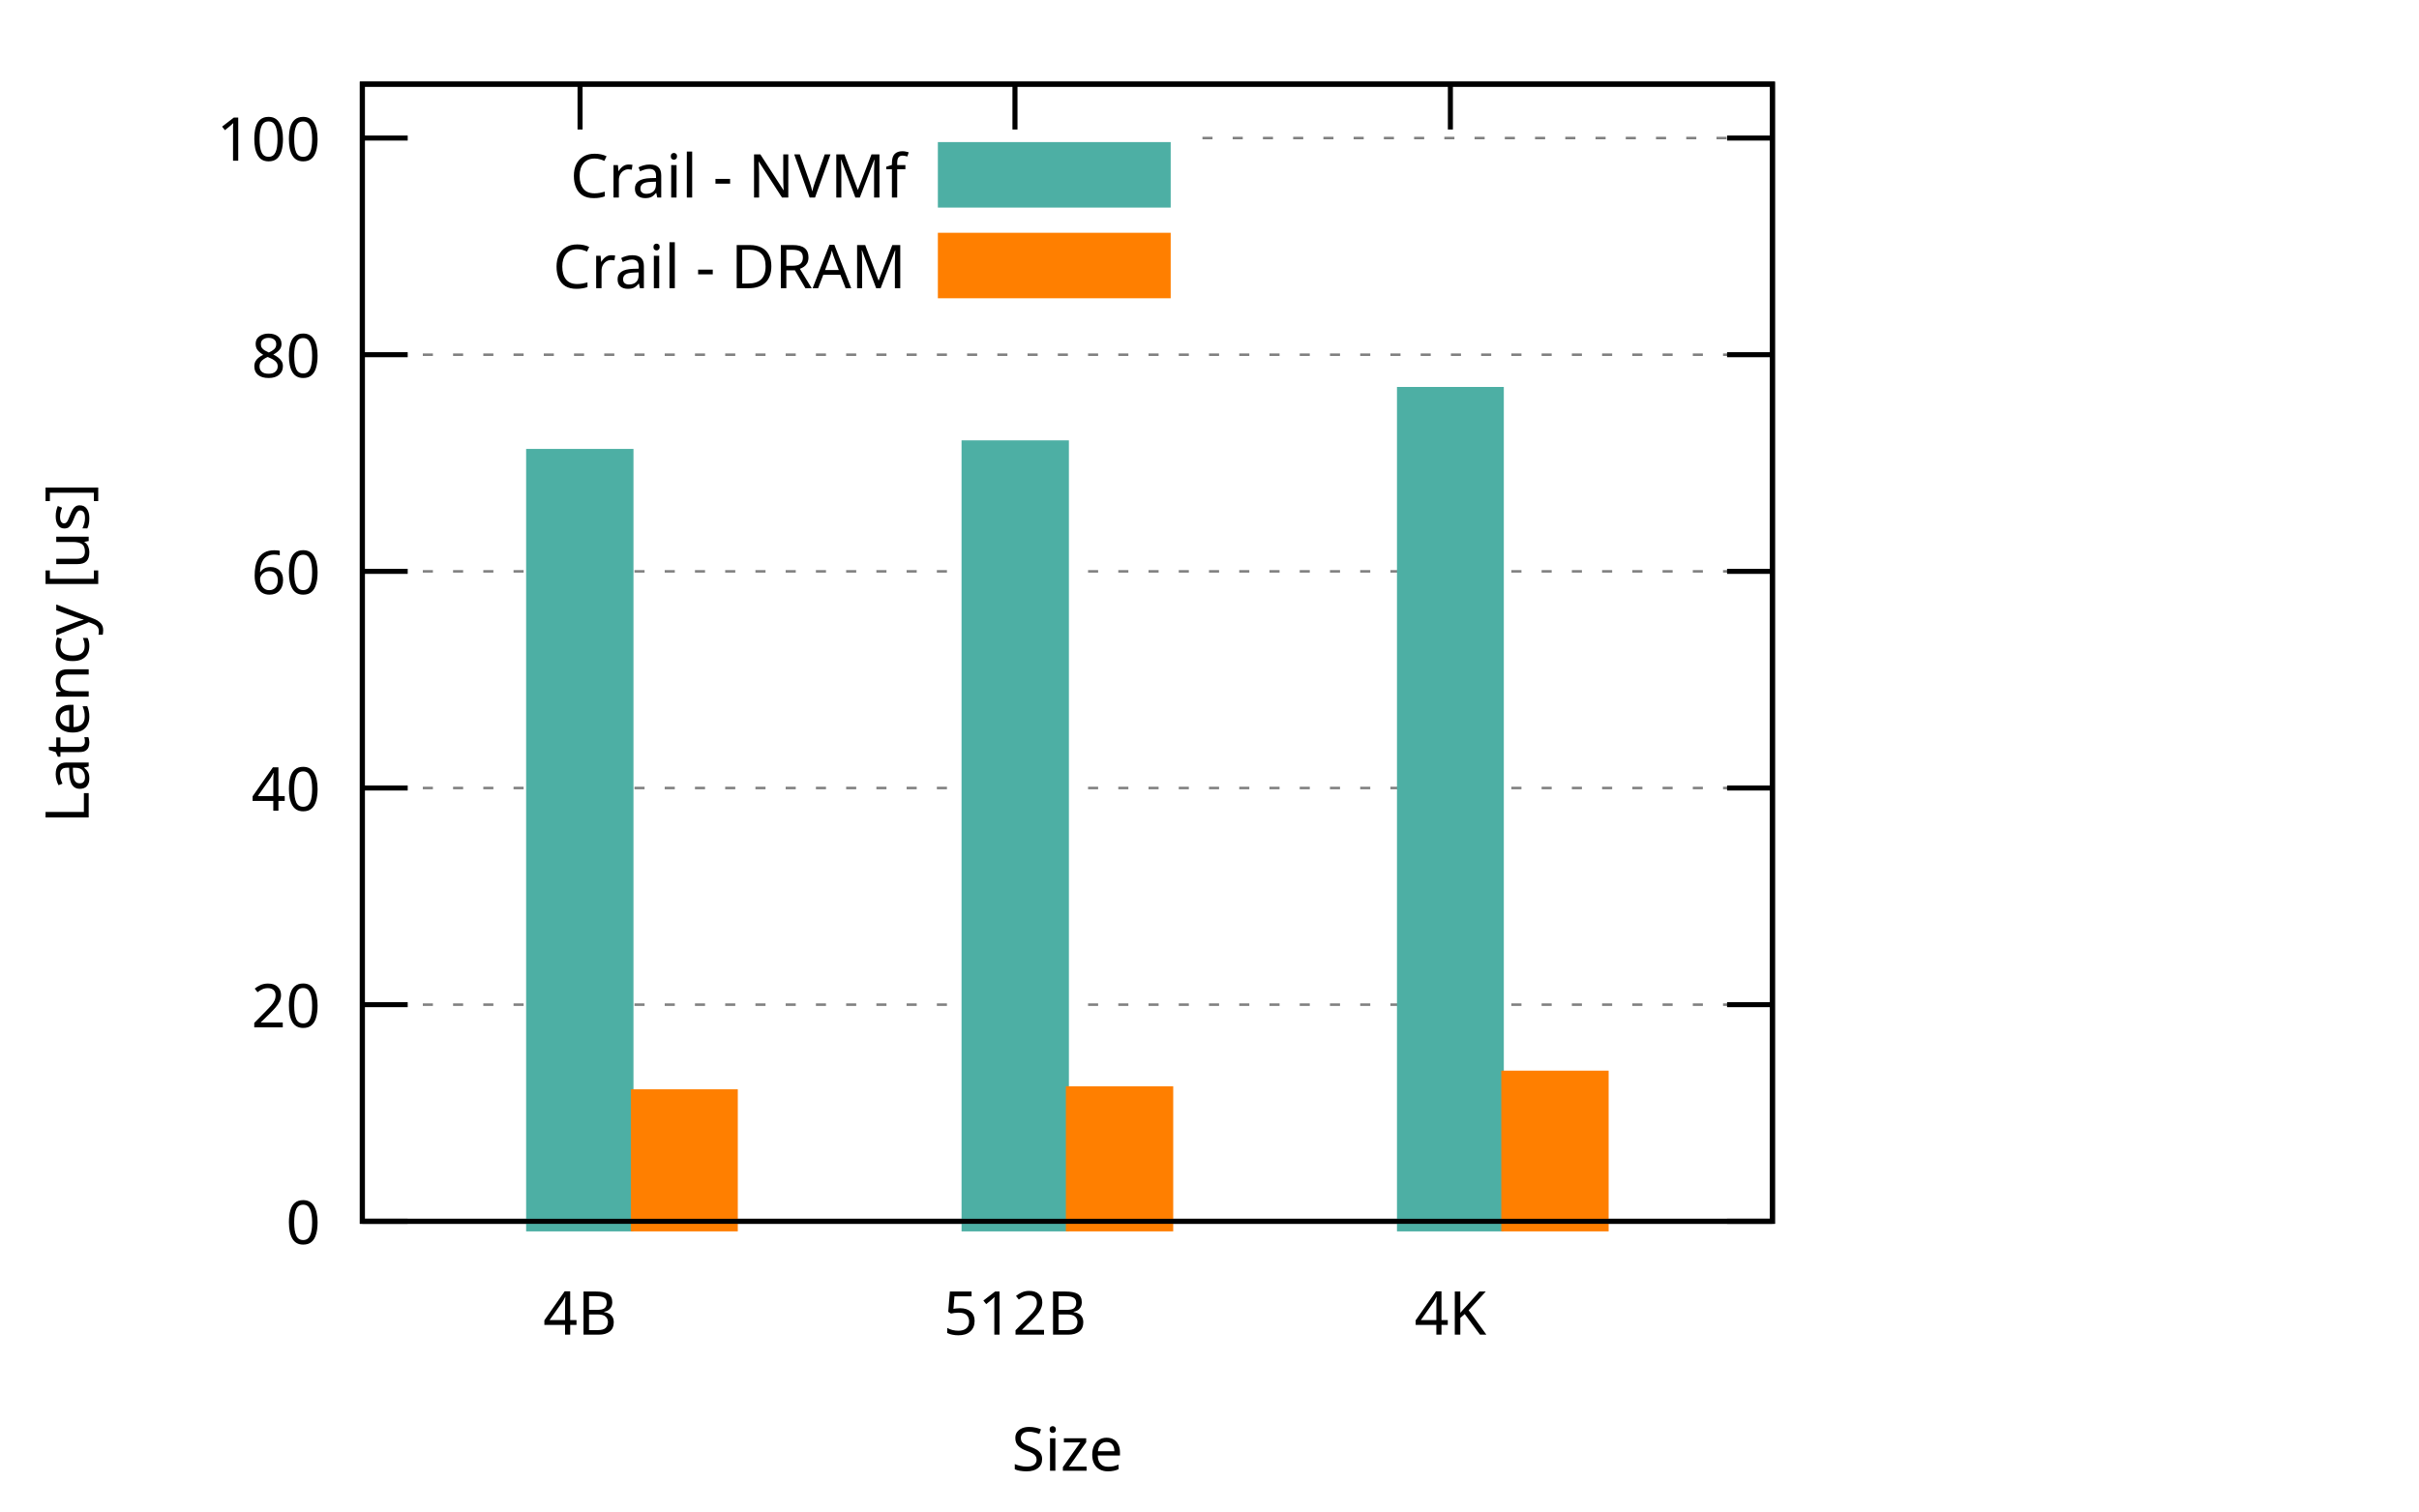
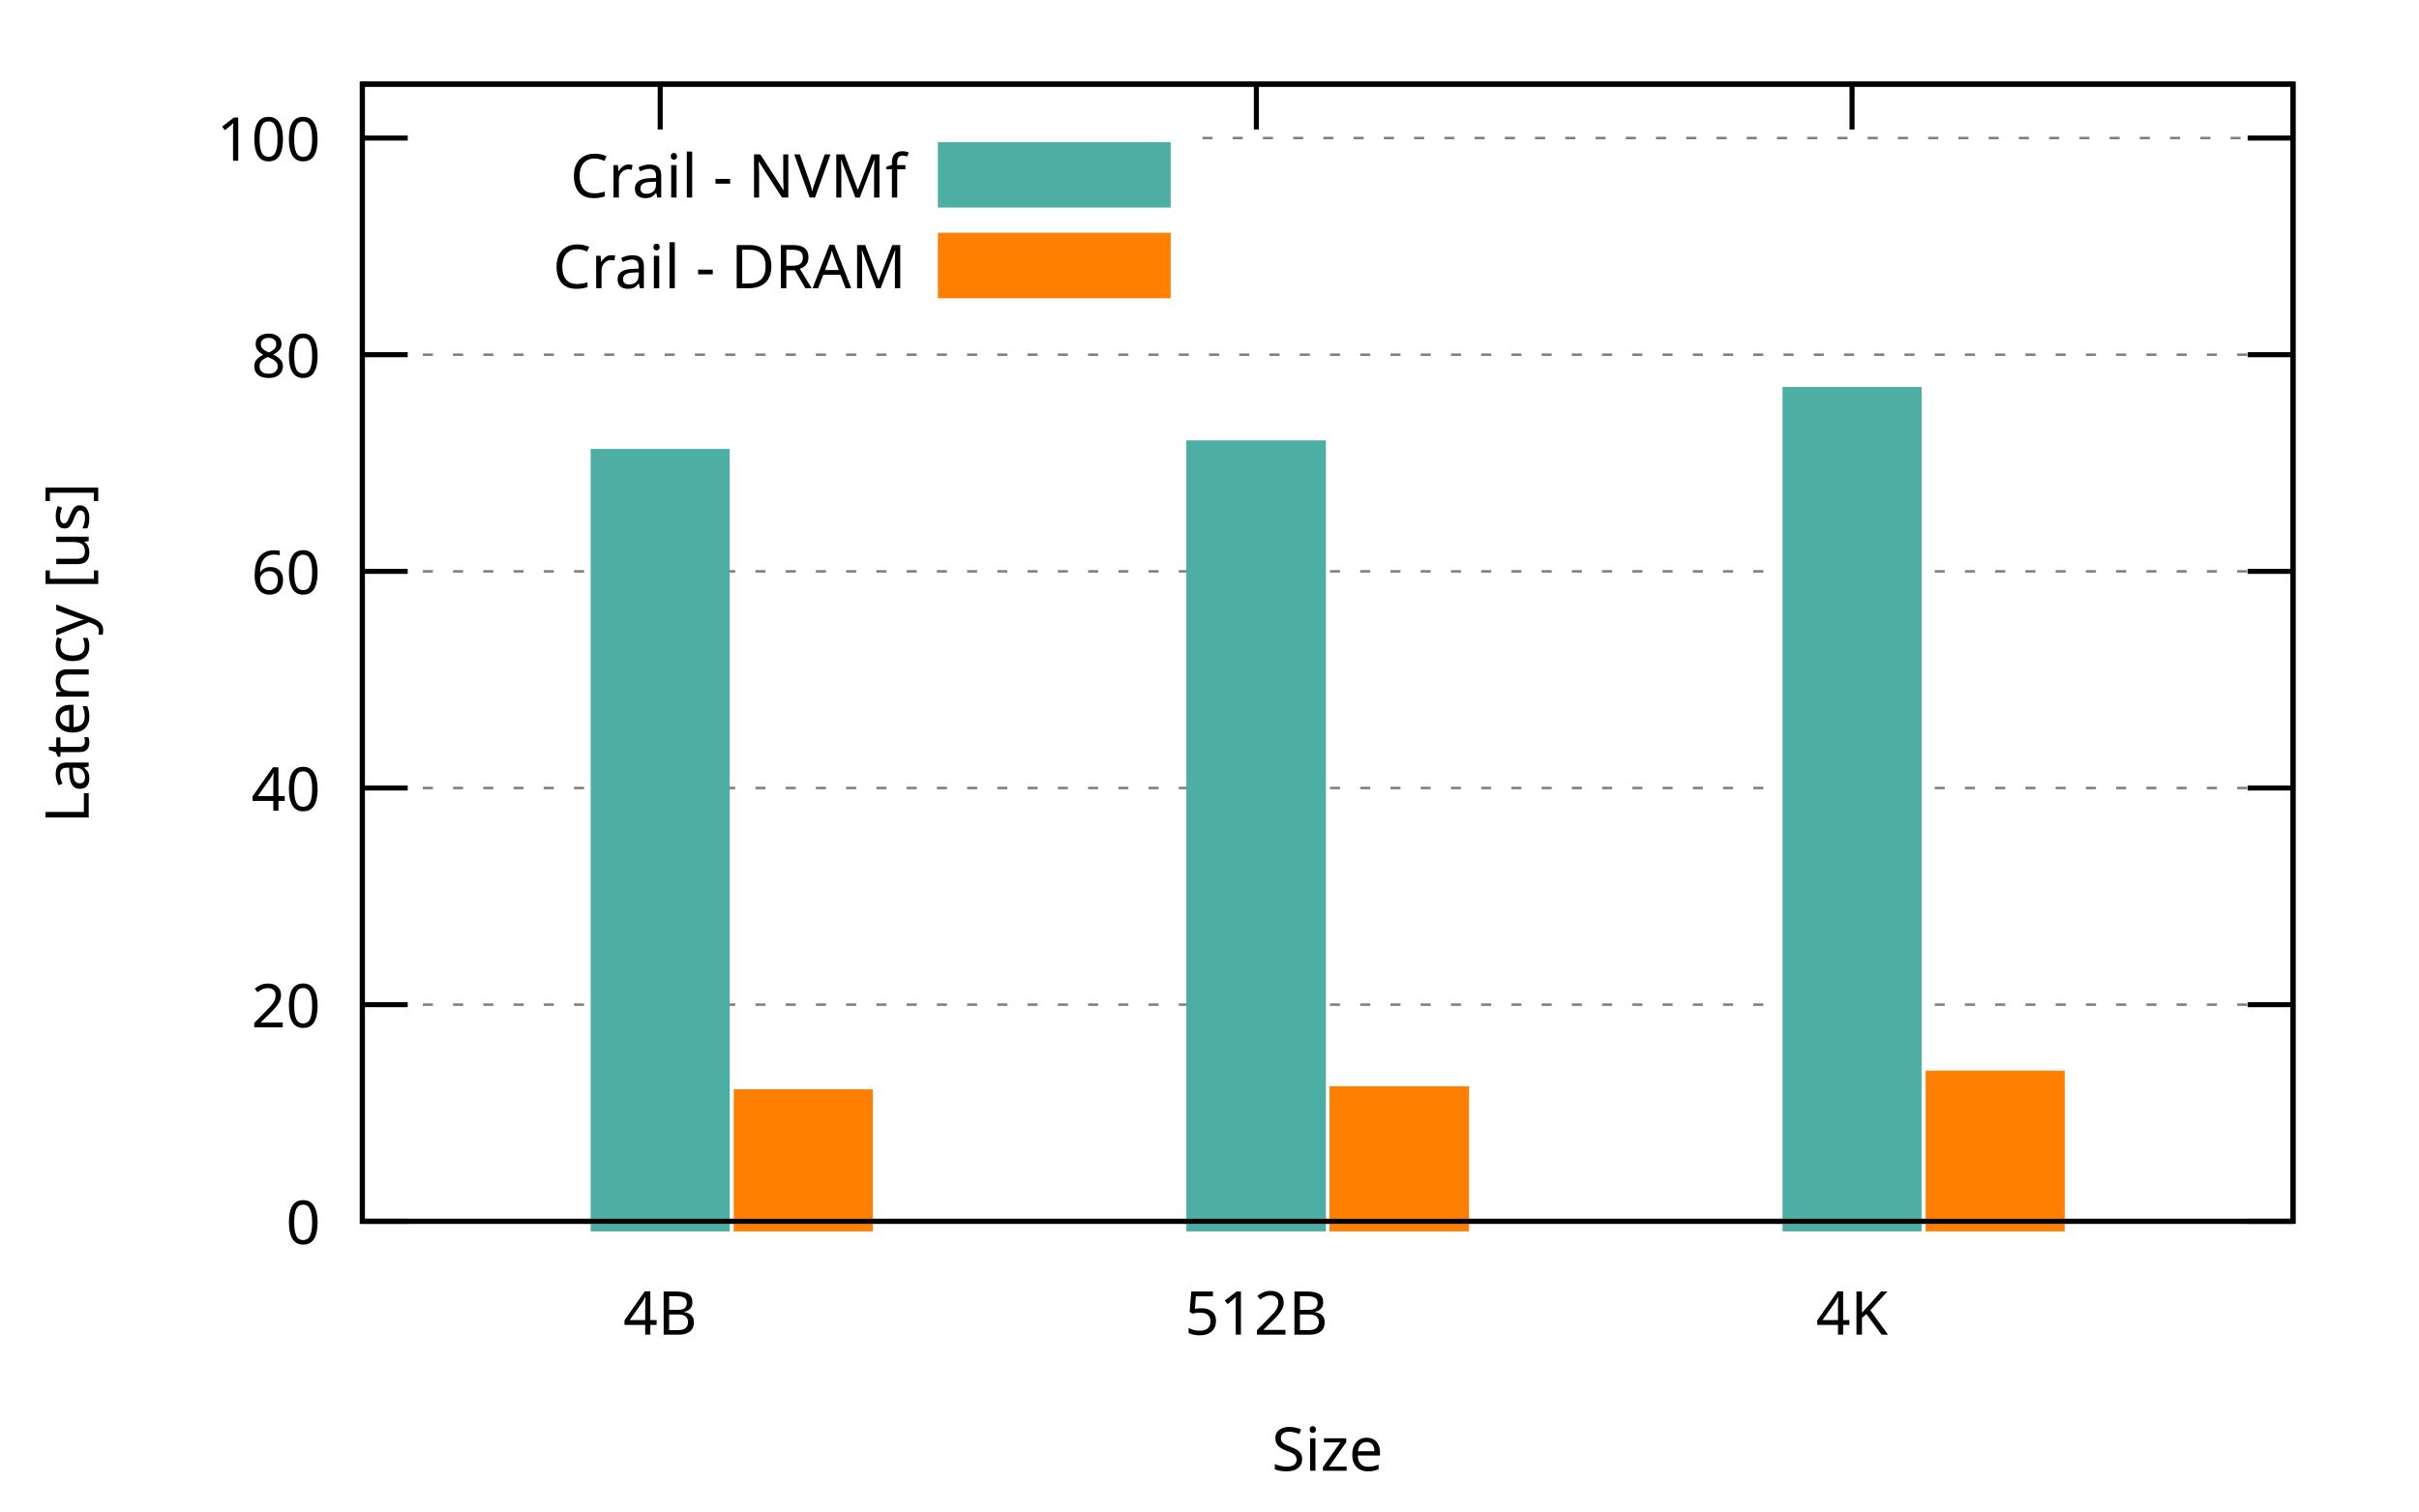
<svg xmlns="http://www.w3.org/2000/svg" xmlns:xlink="http://www.w3.org/1999/xlink" width="480" height="300" viewBox="0 0 480 300">
  <g id="gnuplot_canvas">
    <rect x="0" y="0" width="480" height="300" fill="none" />
    <defs>
      <circle id="gpDot" r="0.5" stroke-width="0.5" />
      <path id="gpPt0" stroke-width="0.222" stroke="currentColor" d="M-1,0 h2 M0,-1 v2" />
      <path id="gpPt1" stroke-width="0.222" stroke="currentColor" d="M-1,-1 L1,1 M1,-1 L-1,1" />
      <path id="gpPt2" stroke-width="0.222" stroke="currentColor" d="M-1,0 L1,0 M0,-1 L0,1 M-1,-1 L1,1 M-1,1 L1,-1" />
      <rect id="gpPt3" stroke-width="0.222" stroke="currentColor" x="-1" y="-1" width="2" height="2" />
      <rect id="gpPt4" stroke-width="0.222" stroke="currentColor" fill="currentColor" x="-1" y="-1" width="2" height="2" />
      <circle id="gpPt5" stroke-width="0.222" stroke="currentColor" cx="0" cy="0" r="1" />
      <use xlink:href="#gpPt5" id="gpPt6" fill="currentColor" stroke="none" />
      <path id="gpPt7" stroke-width="0.222" stroke="currentColor" d="M0,-1.33 L-1.33,0.67 L1.33,0.67 z" />
      <use xlink:href="#gpPt7" id="gpPt8" fill="currentColor" stroke="none" />
      <use xlink:href="#gpPt7" id="gpPt9" stroke="currentColor" transform="rotate(180)" />
      <use xlink:href="#gpPt9" id="gpPt10" fill="currentColor" stroke="none" />
      <use xlink:href="#gpPt3" id="gpPt11" stroke="currentColor" transform="rotate(45)" />
      <use xlink:href="#gpPt11" id="gpPt12" fill="currentColor" stroke="none" />
      <path id="gpPt13" stroke-width="0.222" stroke="currentColor" d="M0,1.330 L1.265,0.411 L0.782,-1.067 L-0.782,-1.076 L-1.265,0.411 z" />
      <use xlink:href="#gpPt13" id="gpPt14" fill="currentColor" stroke="none" />
      <filter id="textbox" filterUnits="objectBoundingBox" x="0" y="0" height="1" width="1">
        <feFlood flood-color="white" flood-opacity="1" result="bgnd" />
        <feComposite in="SourceGraphic" in2="bgnd" operator="atop" />
      </filter>
      <filter id="greybox" filterUnits="objectBoundingBox" x="0" y="0" height="1" width="1">
        <feFlood flood-color="lightgrey" flood-opacity="1" result="grey" />
        <feComposite in="SourceGraphic" in2="grey" operator="atop" />
      </filter>
    </defs>
    <g fill="none" color="white" stroke="currentColor" stroke-width="1.00" stroke-linecap="butt" stroke-linejoin="miter">
</g>
    <g fill="none" color="black" stroke="currentColor" stroke-width="1.00" stroke-linecap="butt" stroke-linejoin="miter">
</g>
    <g fill="none" color="black" stroke="black" stroke-width="0.50" stroke-linecap="butt" stroke-linejoin="miter">
</g>
    <g fill="none" color="gray" stroke="currentColor" stroke-width="0.50" stroke-linecap="butt" stroke-linejoin="miter">
-       <path stroke="gray" stroke-dasharray="2,4" class="gridline" d="M71.9,242.4 L351.7,242.4  " />
-     </g>
-     <g fill="none" color="gray" stroke="gray" stroke-width="1.00" stroke-linecap="butt" stroke-linejoin="miter">
- </g>
-     <g fill="none" color="black" stroke="currentColor" stroke-width="1.00" stroke-linecap="butt" stroke-linejoin="miter">
-       <path stroke="black" d="M71.9,242.4 L80.9,242.4 M351.7,242.4 L342.7,242.4  " />
+       <path stroke="gray" stroke-dasharray="2,4" class="gridline" d="M71.9,242.4 L455.0,242.4  " />
+     </g>
+     <g fill="none" color="gray" stroke="gray" stroke-width="1.00" stroke-linecap="butt" stroke-linejoin="miter">
+ </g>
+     <g fill="none" color="black" stroke="currentColor" stroke-width="1.00" stroke-linecap="butt" stroke-linejoin="miter">
+       <path stroke="black" d="M71.9,242.4 L80.9,242.4 M455.0,242.4 L446.0,242.4  " />
      <g transform="translate(63.6,246.9)" stroke="none" fill="black" font-family="Times-Roman" font-size="12.00" text-anchor="end">
        <text>
          <tspan font-family="Times-Roman"> 0</tspan>
        </text>
      </g>
    </g>
    <g fill="none" color="black" stroke="currentColor" stroke-width="1.00" stroke-linecap="butt" stroke-linejoin="miter">
</g>
    <g fill="none" color="black" stroke="black" stroke-width="0.50" stroke-linecap="butt" stroke-linejoin="miter">
</g>
    <g fill="none" color="gray" stroke="currentColor" stroke-width="0.50" stroke-linecap="butt" stroke-linejoin="miter">
-       <path stroke="gray" stroke-dasharray="2,4" class="gridline" d="M71.9,199.4 L351.7,199.4  " />
-     </g>
-     <g fill="none" color="gray" stroke="gray" stroke-width="1.00" stroke-linecap="butt" stroke-linejoin="miter">
- </g>
-     <g fill="none" color="black" stroke="currentColor" stroke-width="1.00" stroke-linecap="butt" stroke-linejoin="miter">
-       <path stroke="black" d="M71.9,199.4 L80.9,199.4 M351.7,199.4 L342.7,199.4  " />
+       <path stroke="gray" stroke-dasharray="2,4" class="gridline" d="M71.9,199.4 L455.0,199.4  " />
+     </g>
+     <g fill="none" color="gray" stroke="gray" stroke-width="1.00" stroke-linecap="butt" stroke-linejoin="miter">
+ </g>
+     <g fill="none" color="black" stroke="currentColor" stroke-width="1.00" stroke-linecap="butt" stroke-linejoin="miter">
+       <path stroke="black" d="M71.9,199.4 L80.9,199.4 M455.0,199.4 L446.0,199.4  " />
      <g transform="translate(63.6,203.9)" stroke="none" fill="black" font-family="Times-Roman" font-size="12.00" text-anchor="end">
        <text>
          <tspan font-family="Times-Roman"> 20</tspan>
        </text>
      </g>
    </g>
    <g fill="none" color="black" stroke="currentColor" stroke-width="1.00" stroke-linecap="butt" stroke-linejoin="miter">
</g>
    <g fill="none" color="black" stroke="black" stroke-width="0.50" stroke-linecap="butt" stroke-linejoin="miter">
</g>
    <g fill="none" color="gray" stroke="currentColor" stroke-width="0.50" stroke-linecap="butt" stroke-linejoin="miter">
-       <path stroke="gray" stroke-dasharray="2,4" class="gridline" d="M71.9,156.4 L351.7,156.4  " />
-     </g>
-     <g fill="none" color="gray" stroke="gray" stroke-width="1.00" stroke-linecap="butt" stroke-linejoin="miter">
- </g>
-     <g fill="none" color="black" stroke="currentColor" stroke-width="1.00" stroke-linecap="butt" stroke-linejoin="miter">
-       <path stroke="black" d="M71.9,156.4 L80.9,156.4 M351.7,156.4 L342.7,156.4  " />
+       <path stroke="gray" stroke-dasharray="2,4" class="gridline" d="M71.9,156.4 L455.0,156.4  " />
+     </g>
+     <g fill="none" color="gray" stroke="gray" stroke-width="1.00" stroke-linecap="butt" stroke-linejoin="miter">
+ </g>
+     <g fill="none" color="black" stroke="currentColor" stroke-width="1.00" stroke-linecap="butt" stroke-linejoin="miter">
+       <path stroke="black" d="M71.9,156.4 L80.9,156.4 M455.0,156.4 L446.0,156.4  " />
      <g transform="translate(63.6,160.9)" stroke="none" fill="black" font-family="Times-Roman" font-size="12.00" text-anchor="end">
        <text>
          <tspan font-family="Times-Roman"> 40</tspan>
        </text>
      </g>
    </g>
    <g fill="none" color="black" stroke="currentColor" stroke-width="1.00" stroke-linecap="butt" stroke-linejoin="miter">
</g>
    <g fill="none" color="black" stroke="black" stroke-width="0.50" stroke-linecap="butt" stroke-linejoin="miter">
</g>
    <g fill="none" color="gray" stroke="currentColor" stroke-width="0.50" stroke-linecap="butt" stroke-linejoin="miter">
-       <path stroke="gray" stroke-dasharray="2,4" class="gridline" d="M71.9,113.4 L351.7,113.4  " />
-     </g>
-     <g fill="none" color="gray" stroke="gray" stroke-width="1.00" stroke-linecap="butt" stroke-linejoin="miter">
- </g>
-     <g fill="none" color="black" stroke="currentColor" stroke-width="1.00" stroke-linecap="butt" stroke-linejoin="miter">
-       <path stroke="black" d="M71.9,113.4 L80.9,113.4 M351.7,113.4 L342.7,113.4  " />
+       <path stroke="gray" stroke-dasharray="2,4" class="gridline" d="M71.9,113.4 L455.0,113.4  " />
+     </g>
+     <g fill="none" color="gray" stroke="gray" stroke-width="1.00" stroke-linecap="butt" stroke-linejoin="miter">
+ </g>
+     <g fill="none" color="black" stroke="currentColor" stroke-width="1.00" stroke-linecap="butt" stroke-linejoin="miter">
+       <path stroke="black" d="M71.9,113.4 L80.9,113.4 M455.0,113.4 L446.0,113.4  " />
      <g transform="translate(63.6,117.9)" stroke="none" fill="black" font-family="Times-Roman" font-size="12.00" text-anchor="end">
        <text>
          <tspan font-family="Times-Roman"> 60</tspan>
        </text>
      </g>
    </g>
    <g fill="none" color="black" stroke="currentColor" stroke-width="1.00" stroke-linecap="butt" stroke-linejoin="miter">
</g>
    <g fill="none" color="black" stroke="black" stroke-width="0.50" stroke-linecap="butt" stroke-linejoin="miter">
</g>
    <g fill="none" color="gray" stroke="currentColor" stroke-width="0.50" stroke-linecap="butt" stroke-linejoin="miter">
-       <path stroke="gray" stroke-dasharray="2,4" class="gridline" d="M71.9,70.4 L351.7,70.4  " />
-     </g>
-     <g fill="none" color="gray" stroke="gray" stroke-width="1.00" stroke-linecap="butt" stroke-linejoin="miter">
- </g>
-     <g fill="none" color="black" stroke="currentColor" stroke-width="1.00" stroke-linecap="butt" stroke-linejoin="miter">
-       <path stroke="black" d="M71.9,70.4 L80.9,70.4 M351.7,70.4 L342.7,70.4  " />
+       <path stroke="gray" stroke-dasharray="2,4" class="gridline" d="M71.9,70.4 L455.0,70.4  " />
+     </g>
+     <g fill="none" color="gray" stroke="gray" stroke-width="1.00" stroke-linecap="butt" stroke-linejoin="miter">
+ </g>
+     <g fill="none" color="black" stroke="currentColor" stroke-width="1.00" stroke-linecap="butt" stroke-linejoin="miter">
+       <path stroke="black" d="M71.9,70.4 L80.9,70.4 M455.0,70.4 L446.0,70.4  " />
      <g transform="translate(63.6,74.9)" stroke="none" fill="black" font-family="Times-Roman" font-size="12.00" text-anchor="end">
        <text>
          <tspan font-family="Times-Roman"> 80</tspan>
        </text>
      </g>
    </g>
    <g fill="none" color="black" stroke="currentColor" stroke-width="1.00" stroke-linecap="butt" stroke-linejoin="miter">
</g>
    <g fill="none" color="black" stroke="black" stroke-width="0.50" stroke-linecap="butt" stroke-linejoin="miter">
</g>
    <g fill="none" color="gray" stroke="currentColor" stroke-width="0.50" stroke-linecap="butt" stroke-linejoin="miter">
-       <path stroke="gray" stroke-dasharray="2,4" class="gridline" d="M71.9,27.4 L80.2,27.4 M238.6,27.4 L351.7,27.4  " />
-     </g>
-     <g fill="none" color="gray" stroke="gray" stroke-width="1.00" stroke-linecap="butt" stroke-linejoin="miter">
- </g>
-     <g fill="none" color="black" stroke="currentColor" stroke-width="1.00" stroke-linecap="butt" stroke-linejoin="miter">
-       <path stroke="black" d="M71.9,27.4 L80.9,27.4 M351.7,27.4 L342.7,27.4  " />
+       <path stroke="gray" stroke-dasharray="2,4" class="gridline" d="M71.9,27.4 L80.2,27.4 M238.6,27.4 L455.0,27.4  " />
+     </g>
+     <g fill="none" color="gray" stroke="gray" stroke-width="1.00" stroke-linecap="butt" stroke-linejoin="miter">
+ </g>
+     <g fill="none" color="black" stroke="currentColor" stroke-width="1.00" stroke-linecap="butt" stroke-linejoin="miter">
+       <path stroke="black" d="M71.9,27.4 L80.9,27.4 M455.0,27.4 L446.0,27.4  " />
      <g transform="translate(63.6,31.9)" stroke="none" fill="black" font-family="Times-Roman" font-size="12.00" text-anchor="end">
        <text>
          <tspan font-family="Times-Roman"> 100</tspan>
        </text>
      </g>
    </g>
    <g fill="none" color="black" stroke="currentColor" stroke-width="1.00" stroke-linecap="butt" stroke-linejoin="miter">
-       <path stroke="black" d="M115.1,242.4 L115.1,233.4 M115.1,16.7 L115.1,25.7  " />
-       <g transform="translate(115.1,264.9)" stroke="none" fill="black" font-family="Times-Roman" font-size="12.00" text-anchor="middle">
+       <path stroke="black" d="M131.0,242.4 L131.0,233.4 M131.0,16.7 L131.0,25.7  " />
+       <g transform="translate(131.0,264.9)" stroke="none" fill="black" font-family="Times-Roman" font-size="12.00" text-anchor="middle">
        <text>
          <tspan font-family="Times-Roman">4B</tspan>
        </text>
      </g>
    </g>
    <g fill="none" color="black" stroke="currentColor" stroke-width="1.00" stroke-linecap="butt" stroke-linejoin="miter">
-       <path stroke="black" d="M201.4,242.4 L201.4,233.4 M201.4,16.7 L201.4,25.7  " />
-       <g transform="translate(201.4,264.9)" stroke="none" fill="black" font-family="Times-Roman" font-size="12.00" text-anchor="middle">
+       <path stroke="black" d="M249.3,242.4 L249.3,233.4 M249.3,16.7 L249.3,25.7  " />
+       <g transform="translate(249.3,264.9)" stroke="none" fill="black" font-family="Times-Roman" font-size="12.00" text-anchor="middle">
        <text>
          <tspan font-family="Times-Roman">512B</tspan>
        </text>
      </g>
    </g>
    <g fill="none" color="black" stroke="currentColor" stroke-width="1.00" stroke-linecap="butt" stroke-linejoin="miter">
-       <path stroke="black" d="M287.8,242.4 L287.8,233.4 M287.8,16.7 L287.8,25.7  " />
-       <g transform="translate(287.8,264.9)" stroke="none" fill="black" font-family="Times-Roman" font-size="12.00" text-anchor="middle">
+       <path stroke="black" d="M367.5,242.4 L367.5,233.4 M367.5,16.7 L367.5,25.7  " />
+       <g transform="translate(367.5,264.9)" stroke="none" fill="black" font-family="Times-Roman" font-size="12.00" text-anchor="middle">
        <text>
          <tspan font-family="Times-Roman">4K</tspan>
        </text>
      </g>
    </g>
    <g fill="none" color="black" stroke="currentColor" stroke-width="1.00" stroke-linecap="butt" stroke-linejoin="miter">
</g>
    <g fill="none" color="black" stroke="currentColor" stroke-width="1.00" stroke-linecap="butt" stroke-linejoin="miter">
-       <path stroke="black" d="M71.9,16.7 L71.9,242.4 L351.7,242.4 L351.7,16.7 L71.9,16.7 Z  " />
+       <path stroke="black" d="M71.9,16.7 L71.9,242.4 L455.0,242.4 L455.0,16.7 L71.9,16.7 Z  " />
    </g>
    <g fill="none" color="black" stroke="currentColor" stroke-width="1.00" stroke-linecap="butt" stroke-linejoin="miter">
      <g transform="translate(17.6,129.6) rotate(270)" stroke="none" fill="black" font-family="Times-Roman" font-size="12.00" text-anchor="middle">
        <text>
          <tspan font-family="Times-Roman">Latency [us]</tspan>
        </text>
      </g>
    </g>
    <g fill="none" color="black" stroke="currentColor" stroke-width="1.00" stroke-linecap="butt" stroke-linejoin="miter">
-       <g transform="translate(211.8,291.9)" stroke="none" fill="black" font-family="Times-Roman" font-size="12.00" text-anchor="middle">
+       <g transform="translate(263.4,291.9)" stroke="none" fill="black" font-family="Times-Roman" font-size="12.00" text-anchor="middle">
        <text>
          <tspan font-family="Times-Roman">Size</tspan>
        </text>
      </g>
    </g>
    <g fill="none" color="black" stroke="currentColor" stroke-width="1.00" stroke-linecap="butt" stroke-linejoin="miter">
</g>
    <g id="gnuplot_plot_1">
      <g fill="none" color="white" stroke="currentColor" stroke-width="4.00" stroke-linecap="butt" stroke-linejoin="miter">
</g>
      <g fill="none" color="black" stroke="currentColor" stroke-width="4.00" stroke-linecap="butt" stroke-linejoin="miter">
        <g transform="translate(179.8,39.2)" stroke="none" fill="black" font-family="Times-Roman" font-size="12.00" text-anchor="end">
          <text>
            <tspan font-family="Times-Roman">Crail - NVMf</tspan>
          </text>
        </g>
      </g>
      <g fill="none" color="black" stroke="currentColor" stroke-width="4.00" stroke-linecap="butt" stroke-linejoin="miter">
        <g stroke="none" shape-rendering="crispEdges">
          <polygon fill="rgb( 77, 175, 164)" points="188.1,39.2 230.3,39.2 230.3,30.2 188.1,30.2 " />
        </g>
        <path stroke="rgb( 77, 175, 164)" d="M188.1,39.2 L230.3,39.2 L230.3,30.2 L188.1,30.2 L188.1,39.2 Z  " />
      </g>
      <g fill="none" color="black" stroke="currentColor" stroke-width="4.00" stroke-linecap="butt" stroke-linejoin="miter">
        <g stroke="none" shape-rendering="crispEdges">
-           <polygon fill="rgb( 77, 175, 164)" points="106.4,242.4 123.8,242.4 123.8,91.0 106.4,91.0 " />
-         </g>
-         <path stroke="rgb( 77, 175, 164)" d="M106.4,242.4 L106.4,91.1 L123.7,91.1 L123.7,242.4 L106.4,242.4 Z  " />
-         <g stroke="none" shape-rendering="crispEdges">
-           <polygon fill="rgb( 77, 175, 164)" points="192.8,242.4 210.2,242.4 210.2,89.3 192.8,89.3 " />
-         </g>
-         <path stroke="rgb( 77, 175, 164)" d="M192.8,242.4 L192.8,89.4 L210.1,89.4 L210.1,242.4 L192.8,242.4 Z  " />
-         <g stroke="none" shape-rendering="crispEdges">
-           <polygon fill="rgb( 77, 175, 164)" points="279.2,242.4 296.5,242.4 296.5,78.7 279.2,78.7 " />
-         </g>
-         <path stroke="rgb( 77, 175, 164)" d="M279.2,242.4 L279.2,78.8 L296.4,78.8 L296.4,242.4 L279.2,242.4 Z  " />
+           <polygon fill="rgb( 77, 175, 164)" points="119.2,242.4 142.9,242.4 142.9,91.0 119.2,91.0 " />
+         </g>
+         <path stroke="rgb( 77, 175, 164)" d="M119.2,242.4 L119.2,91.1 L142.8,91.1 L142.8,242.4 L119.2,242.4 Z  " />
+         <g stroke="none" shape-rendering="crispEdges">
+           <polygon fill="rgb( 77, 175, 164)" points="237.4,242.4 261.2,242.4 261.2,89.3 237.4,89.3 " />
+         </g>
+         <path stroke="rgb( 77, 175, 164)" d="M237.4,242.4 L237.4,89.4 L261.1,89.4 L261.1,242.4 L237.4,242.4 Z  " />
+         <g stroke="none" shape-rendering="crispEdges">
+           <polygon fill="rgb( 77, 175, 164)" points="355.7,242.4 379.4,242.4 379.4,78.7 355.7,78.7 " />
+         </g>
+         <path stroke="rgb( 77, 175, 164)" d="M355.7,242.4 L355.7,78.8 L379.3,78.8 L379.3,242.4 L355.7,242.4 Z  " />
      </g>
    </g>
    <g id="gnuplot_plot_2">
      <g fill="none" color="black" stroke="currentColor" stroke-width="4.00" stroke-linecap="butt" stroke-linejoin="miter">
        <g transform="translate(179.8,57.2)" stroke="none" fill="black" font-family="Times-Roman" font-size="12.00" text-anchor="end">
          <text>
            <tspan font-family="Times-Roman">Crail - DRAM</tspan>
          </text>
        </g>
      </g>
      <g fill="none" color="black" stroke="currentColor" stroke-width="4.00" stroke-linecap="butt" stroke-linejoin="miter">
        <g stroke="none" shape-rendering="crispEdges">
          <polygon fill="rgb(255, 127,   0)" points="188.1,57.2 230.3,57.2 230.3,48.2 188.1,48.2 " />
        </g>
        <path stroke="rgb(255, 127,   0)" d="M188.1,57.2 L230.3,57.2 L230.3,48.2 L188.1,48.2 L188.1,57.2 Z  " />
      </g>
      <g fill="none" color="black" stroke="currentColor" stroke-width="4.00" stroke-linecap="butt" stroke-linejoin="miter">
        <g stroke="none" shape-rendering="crispEdges">
-           <polygon fill="rgb(255, 127,   0)" points="127.2,242.4 144.5,242.4 144.5,218.1 127.2,218.1 " />
-         </g>
-         <path stroke="rgb(255, 127,   0)" d="M127.2,242.4 L127.2,218.2 L144.4,218.2 L144.4,242.4 L127.2,242.4 Z  " />
-         <g stroke="none" shape-rendering="crispEdges">
-           <polygon fill="rgb(255, 127,   0)" points="213.5,242.4 230.9,242.4 230.9,217.5 213.5,217.5 " />
-         </g>
-         <path stroke="rgb(255, 127,   0)" d="M213.5,242.4 L213.5,217.6 L230.8,217.6 L230.8,242.4 L213.5,242.4 Z  " />
-         <g stroke="none" shape-rendering="crispEdges">
-           <polygon fill="rgb(255, 127,   0)" points="299.9,242.4 317.3,242.4 317.3,214.4 299.9,214.4 " />
-         </g>
-         <path stroke="rgb(255, 127,   0)" d="M299.9,242.4 L299.9,214.5 L317.2,214.5 L317.2,242.4 L299.9,242.4 Z  " />
+           <polygon fill="rgb(255, 127,   0)" points="147.6,242.4 171.3,242.4 171.3,218.1 147.6,218.1 " />
+         </g>
+         <path stroke="rgb(255, 127,   0)" d="M147.6,242.4 L147.6,218.2 L171.2,218.2 L171.2,242.4 L147.6,242.4 Z  " />
+         <g stroke="none" shape-rendering="crispEdges">
+           <polygon fill="rgb(255, 127,   0)" points="265.8,242.4 289.6,242.4 289.6,217.5 265.8,217.5 " />
+         </g>
+         <path stroke="rgb(255, 127,   0)" d="M265.8,242.4 L265.8,217.6 L289.5,217.6 L289.5,242.4 L265.8,242.4 Z  " />
+         <g stroke="none" shape-rendering="crispEdges">
+           <polygon fill="rgb(255, 127,   0)" points="384.1,242.4 407.8,242.4 407.8,214.4 384.1,214.4 " />
+         </g>
+         <path stroke="rgb(255, 127,   0)" d="M384.1,242.4 L384.1,214.5 L407.7,214.5 L407.7,242.4 L384.1,242.4 Z  " />
      </g>
    </g>
    <g fill="none" color="white" stroke="rgb(255, 127,   0)" stroke-width="2.00" stroke-linecap="butt" stroke-linejoin="miter">
</g>
    <g fill="none" color="black" stroke="currentColor" stroke-width="2.00" stroke-linecap="butt" stroke-linejoin="miter">
</g>
    <g fill="none" color="black" stroke="black" stroke-width="1.00" stroke-linecap="butt" stroke-linejoin="miter">
</g>
    <g fill="none" color="black" stroke="currentColor" stroke-width="1.00" stroke-linecap="butt" stroke-linejoin="miter">
-       <path stroke="black" d="M71.9,16.7 L71.9,242.4 L351.7,242.4 L351.7,16.7 L71.9,16.7 Z  " />
+       <path stroke="black" d="M71.9,16.7 L71.9,242.4 L455.0,242.4 L455.0,16.7 L71.9,16.7 Z  " />
    </g>
    <g fill="none" color="black" stroke="currentColor" stroke-width="1.00" stroke-linecap="butt" stroke-linejoin="miter">
</g>
  </g>
</svg>
